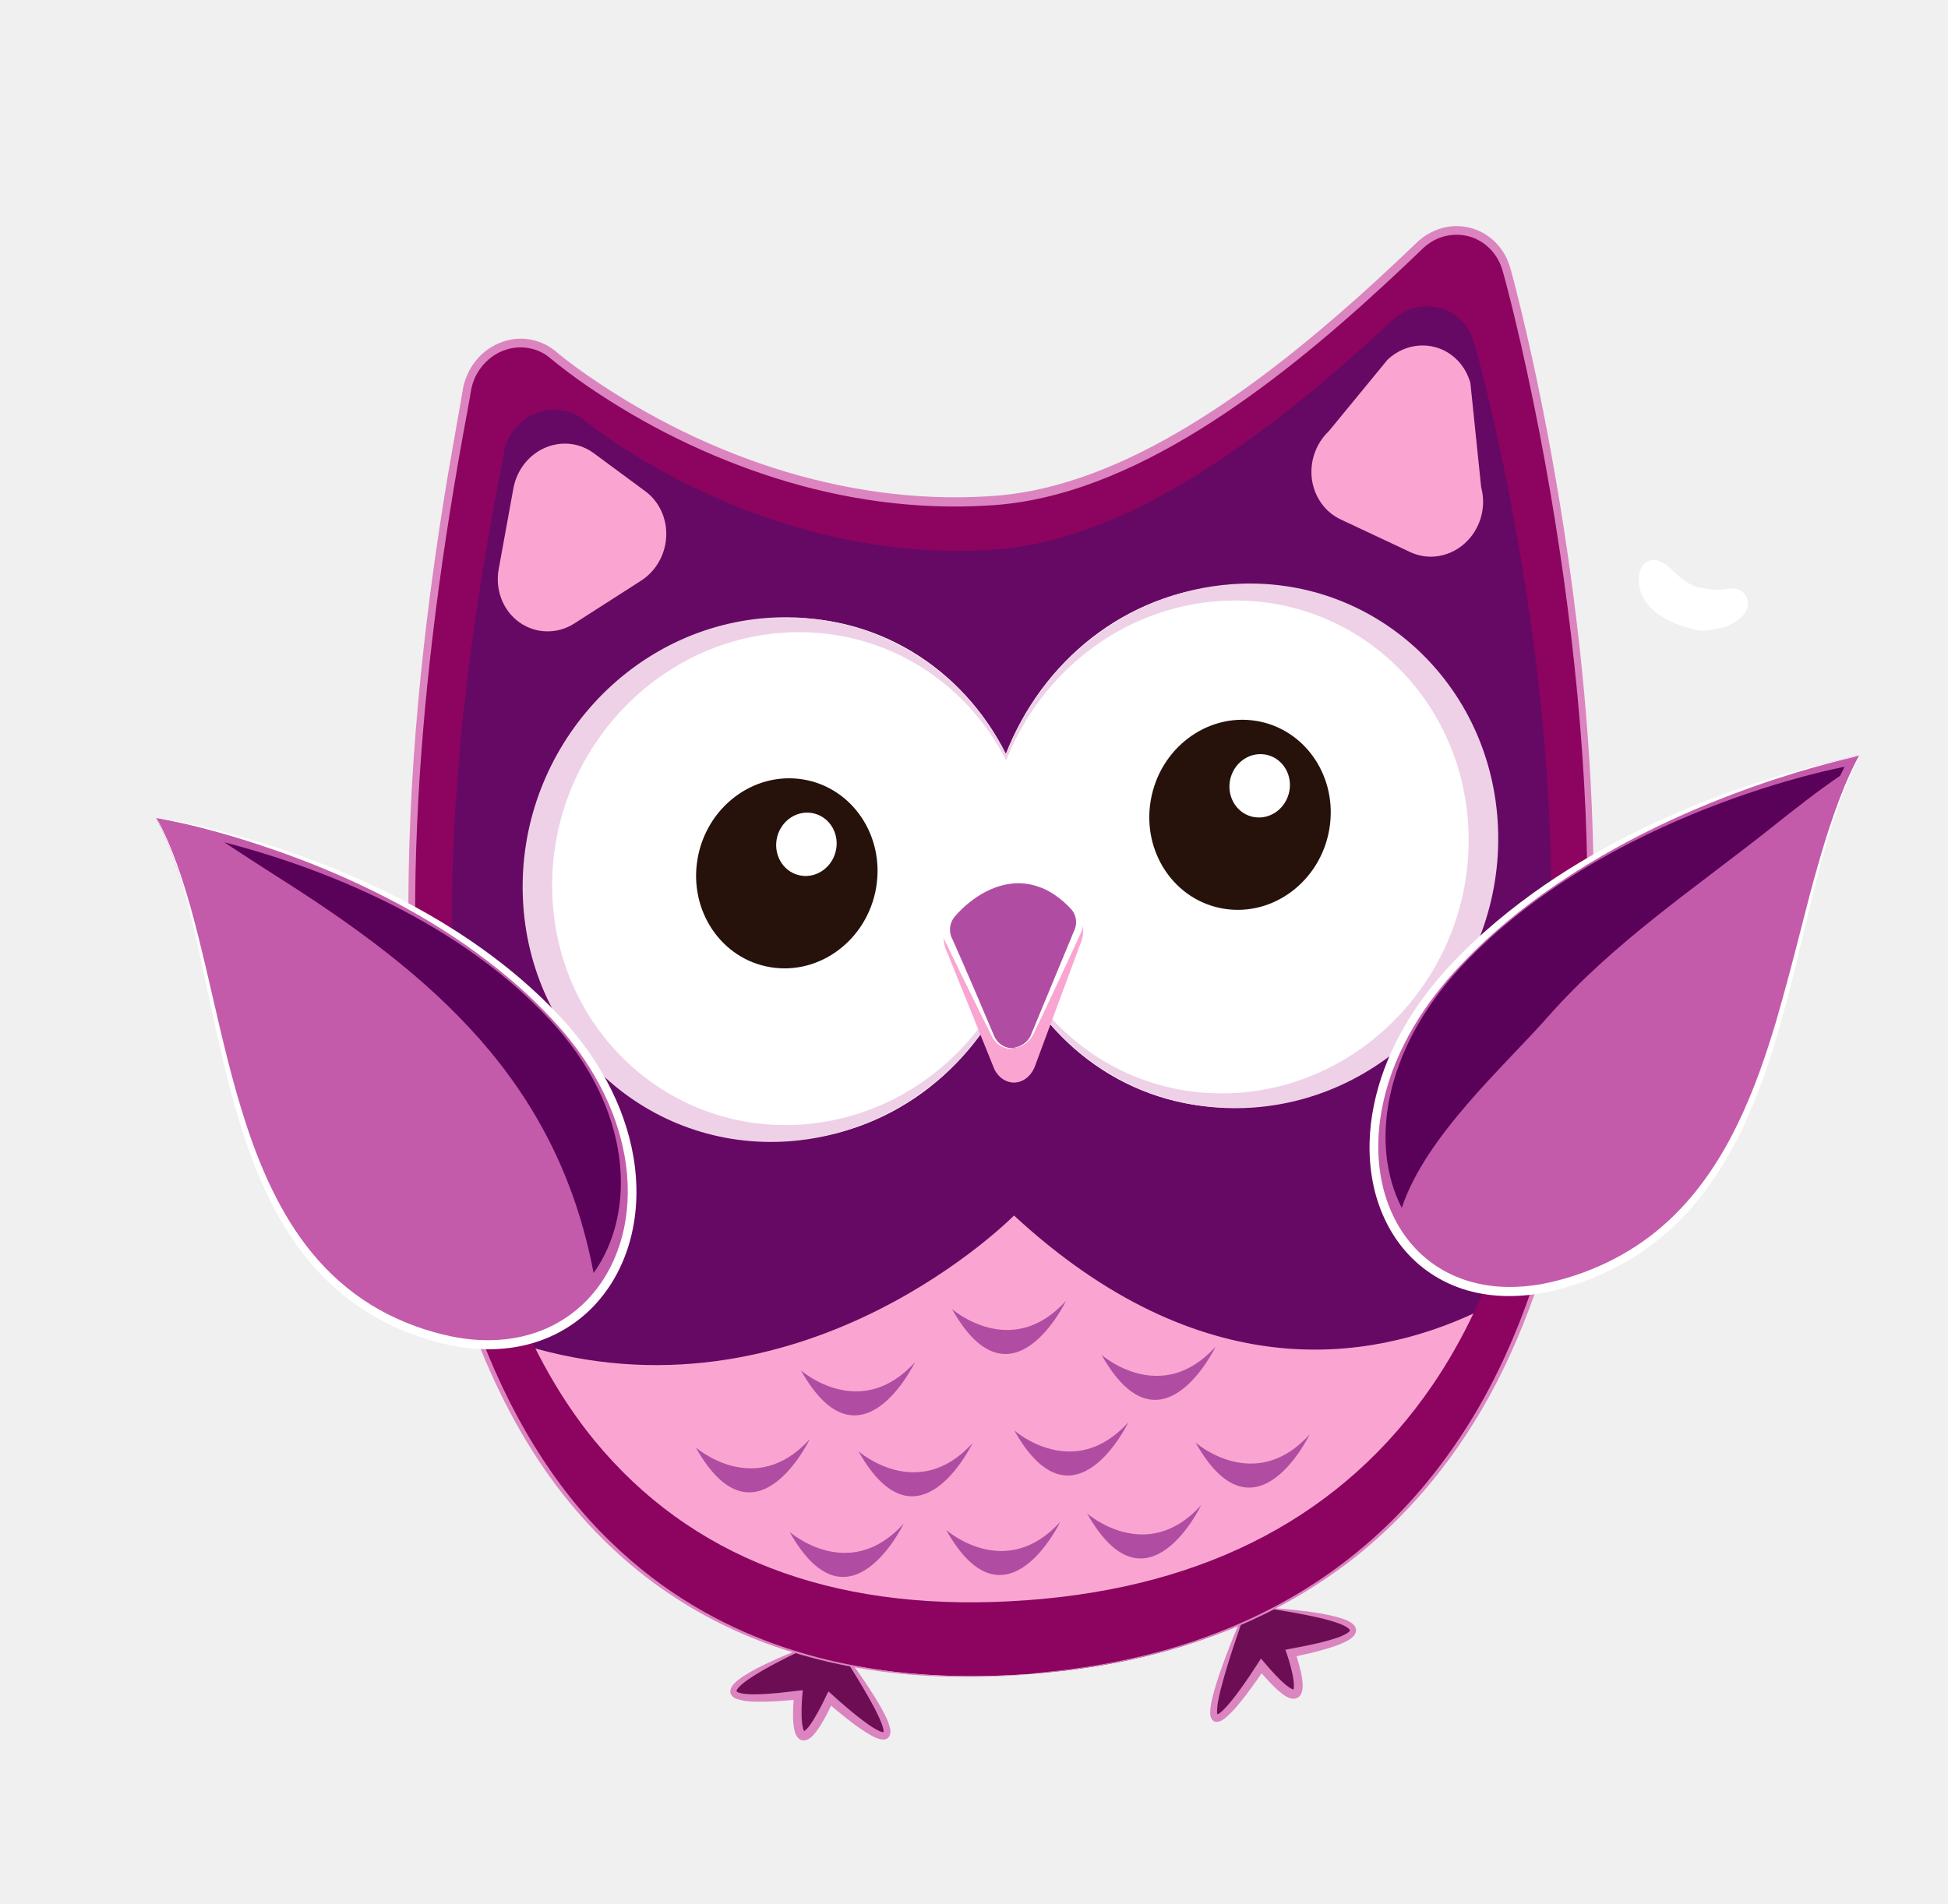
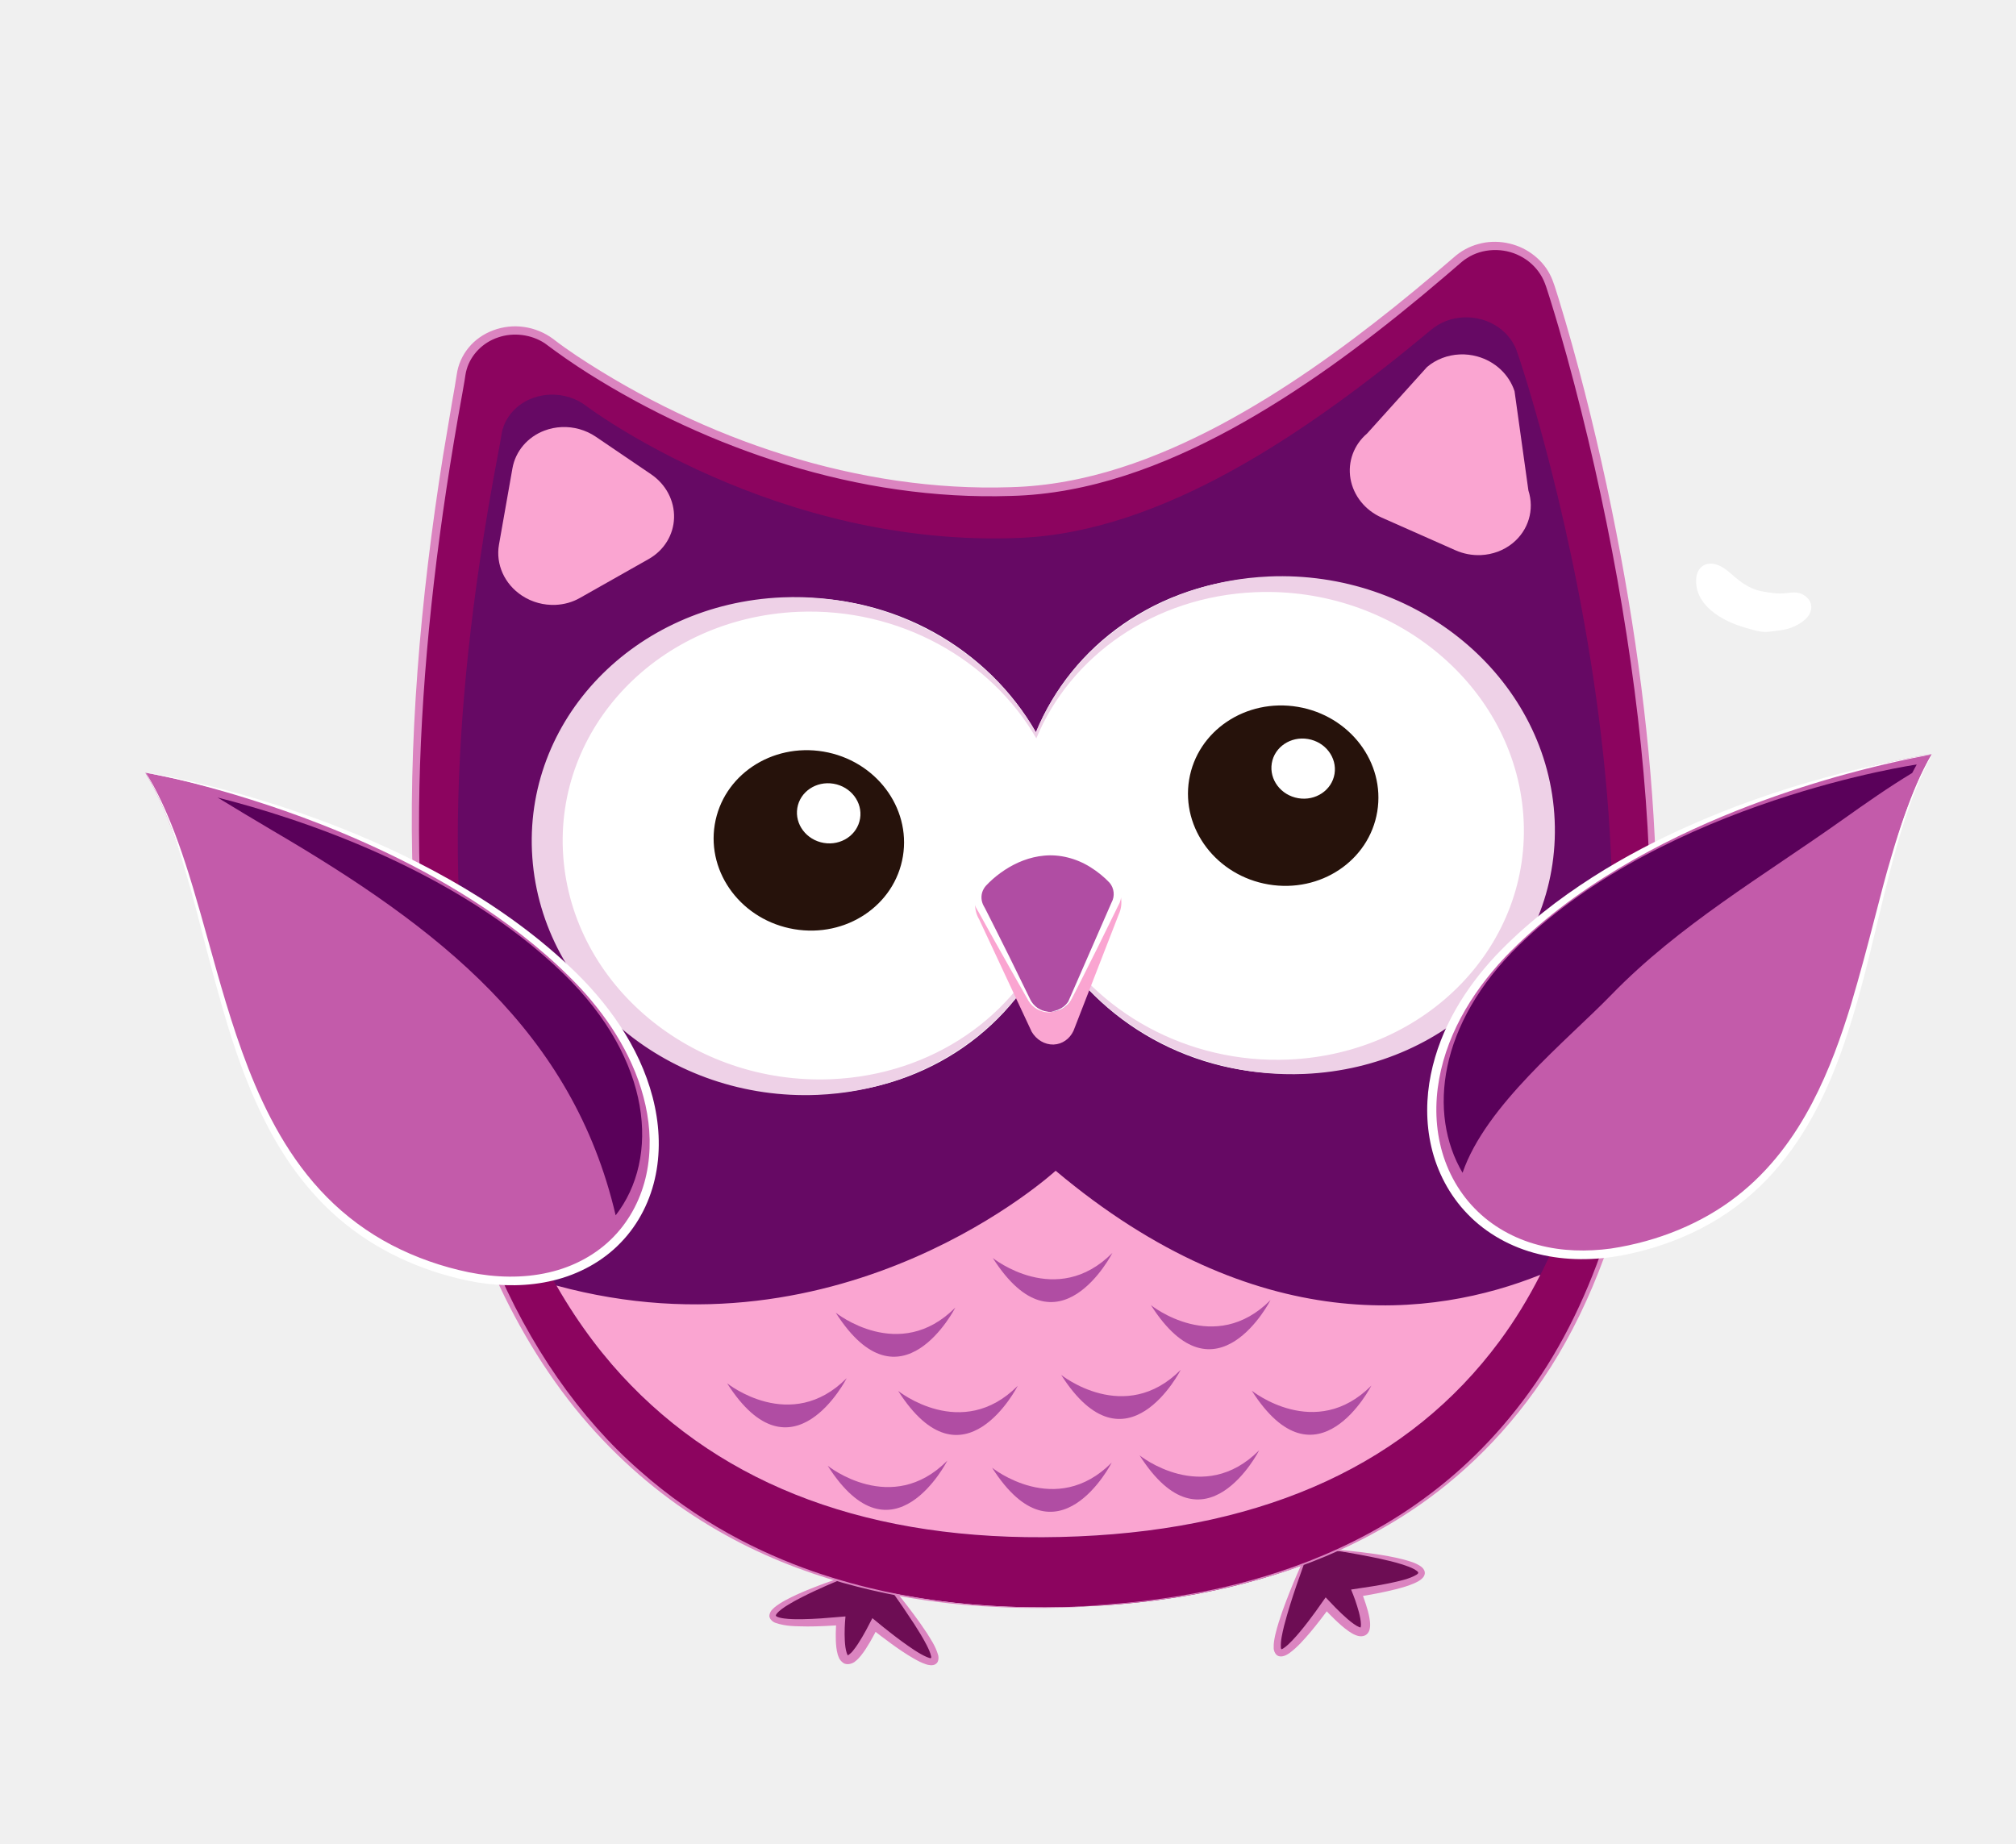
- <svg xmlns="http://www.w3.org/2000/svg" fill="none" height="130" viewBox="0 0 133 130" width="133">
-   <path d="m55.767 112.159s-11.949 4.843-1.272 3.594c0 0-.63 6.105 2.157.24 0 0 8.462 7.69.463-3.682z" fill="#6d0d54" />
-   <path d="m56.812 112.274c-1.6-.178-1.261-.18.356-.057.397.535.81 1.09 1.32 1.813.497.711 1.054 1.524 1.592 2.447.258.475.544.932.696 1.564.042.168.036.515-.165.649-.177.162-.519.088-.632.043-.302-.101-.551-.249-.799-.4-.493-.304-.954-.648-1.404-1.005l-.667-.541-.328-.277c-.058-.05-.023-.02-.038-.028.076-.148-.195.408-.368.725-.194.353-.392.7-.639 1.031-.107.142-.223.281-.38.413-.115.122-.508.311-.764.118-.273-.217-.292-.427-.349-.601-.042-.179-.064-.349-.078-.517-.026-.337-.025-.659-.014-.979l.026-.471c.005-.106.006-.094.01-.099l.003-.017-.019-.001-.005-.001-.063.005-.141.013-.557.046c-.369.028-.731.049-1.087.057-.715 0-1.388.043-2.079-.21-.163-.053-.44-.302-.367-.575.07-.291.207-.389.323-.52.245-.23.501-.397.747-.551.496-.305.97-.542 1.402-.749 1.739-.816 2.821-1.179 2.849-1.199 1.254-.512.371-.13-1.566.835-.481.244-1.03.53-1.611.868-.292.168-.589.35-.888.555-.288.201-.609.433-.793.696-.083.126-.053.14.005.187.109.062.296.105.475.126.37.045.77.04 1.171.024.404-.016.815-.05 1.232-.089l1.595-.183-.044.468-.024.358-.017.467c-.004.309.001.618.03.911.016.146.038.29.073.413.018.058.036.114.058.153.021.042.012.02.016.027-.077.06.208-.13.356-.362.22-.296.417-.634.602-.969l.27-.51.428-.876.689.619.403.35c.267.23.536.455.801.667.53.416 1.063.833 1.59 1.077.062.027.133.052.182.065.023.007.036.01.058.006.04-.024.05-.031.036-.135-.043-.265-.162-.549-.276-.81-.237-.526-.505-1.015-.76-1.466-1.032-1.793-1.858-3.037-2.179-3.548z" fill="#db84c0" />
-   <path d="m86.092 109.802s12.638 1.036 2.05 3.078c0 0 2.011 5.695-2.024.887 0 0-6.395 9.991-1.292-3.409z" fill="#6d0d54" />
-   <path d="m85.113 110.232c1.536-.673 1.13-.449-.213.196-.353 1.065-1.028 2.896-1.561 4.956-.121.51-.262 1.08-.242 1.569.011.104.013.084.041.106.042-.006.008.014.134-.072.195-.144.389-.352.573-.562.369-.429.72-.897 1.056-1.375l.497-.723.695-1.067c.607.716.726.847 1.01 1.144.257.269.518.527.785.731.115.087.232.165.334.209.134.047.082.022.091.029-.007.037.035-.106.031-.231 0-.134-.01-.281-.032-.425-.041-.292-.107-.587-.184-.876l-.118-.429-.107-.338-.142-.417 1.433-.276c.357-.074.708-.15 1.046-.236.664-.173 1.353-.35 1.811-.668.185-.138.128-.204-.134-.381-.235-.137-.504-.237-.76-.322-.521-.171-1.02-.287-1.474-.386-1.827-.383-2.949-.516-2.979-.528-1.327-.113-.38-.128 1.739.084.53.059 1.133.132 1.789.248.327.059.667.13 1.019.223.353.105.715.188 1.085.459.083.06.216.203.241.371.036.166-.043.354-.15.469-.185.204-.378.299-.57.401-.386.19-.784.323-1.186.446-.405.123-.814.231-1.23.331l-.625.143-.278.058-.018.008.008.013.003.012.031.099.135.466c.086.31.161.63.207.961.023.167.042.339.035.53-.003.095-.012.192-.038.303-.022.109-.098.279-.21.376-.111.106-.266.148-.414.141-.147-.011-.237-.047-.324-.084-.174-.078-.306-.174-.435-.27-.33-.254-.606-.535-.873-.818l-.387-.428-.092-.108c-.037-.042-.011-.014-.019-.024l-.004-.007-.006.005c-.007.01.011-.015-.019.025l-.081.118-.322.461c-.217.305-.435.602-.653.889-.447.57-.874 1.121-1.428 1.575-.073.055-.144.108-.241.158-.118.061-.261.108-.386.086-.275-.023-.387-.385-.382-.584-.006-.37.065-.675.13-.982.142-.601.319-1.15.488-1.659.702-2.029 1.322-3.416 1.568-4.008z" fill="#db84c0" />
-   <path d="m70.288 114.315c-13.346.969-23.763-2.871-30.961-11.417-8.034-9.542-15.912-30.177-7.8-74.298.154-.832.285-1.552.322-1.814.188-1.385 1.081-2.572 2.329-3.094.362-.152.74-.239 1.114-.266.916-.068 1.828.23 2.542.859.122.105 12.97 11.126 30.052 9.886 9.93-.721 20.174-8.864 29.041-17.409.634-.611 1.439-.968 2.27-1.03.371-.028.747.006 1.114.102 1.189.309 2.136 1.231 2.51 2.45.626 2.029 14.352 53.429-2.833 79.691-6.47 9.88-16.461 15.379-29.7 16.34z" fill="#8c045f" />
-   <path d="m80.773 112.402c-2.738.838-4.948 1.232-6.604 1.483-1.658.237-2.767.33-3.358.373-1.188.071-.316.047 2.239-.267 1.275-.165 2.969-.432 5.01-.924 2.04-.488 4.424-1.226 7.014-2.392 2.578-1.171 5.367-2.792 8.046-5.076 2.685-2.265 5.237-5.204 7.378-8.718 2.145-3.516 3.834-7.614 5.067-12.043 1.232-4.435 2.015-9.203 2.436-14.151.83-9.903.249-20.502-1.232-31.16-.747-5.333-1.718-10.694-2.925-16.005-.303-1.326-.62-2.652-.964-3.966-.185-.658-.31-1.333-.617-1.856-.305-.539-.752-.991-1.286-1.28-1.063-.594-2.447-.503-3.455.237-.254.17-.473.405-.728.645l-.737.704-1.488 1.394c-3.988 3.679-8.159 7.144-12.661 9.939-4.476 2.769-9.395 4.918-14.443 5.181-4.99.309-9.922-.418-14.521-1.872-4.604-1.458-8.909-3.596-12.787-6.245-.961-.655-1.924-1.39-2.789-2.102-.87-.623-2.036-.75-3.029-.346-1 .385-1.8 1.291-2.098 2.35-.078.263-.108.527-.161.839l-.158.877-.32 1.739c-.834 4.622-1.528 9.166-2.055 13.617-1.055 8.897-1.464 17.418-1.038 25.335.423 7.911 1.696 15.227 3.939 21.499 2.217 6.279 5.467 11.444 9.201 15.037 3.711 3.638 7.723 5.738 11.12 6.976 3.419 1.237 6.247 1.677 8.183 1.925 1.945.229 3.023.255 3.119.265 3.96.157 5.931-.102 6.189-.077.258-.027-1.195.158-4.082.179-2.869-.015-7.25-.154-12.469-1.812-2.596-.832-5.383-2.074-8.106-3.93-2.727-1.839-5.364-4.311-7.656-7.365-2.287-3.061-4.2-6.704-5.685-10.721-1.489-4.021-2.561-8.414-3.266-13.022-1.41-9.233-1.384-19.296-.459-29.561.463-5.139 1.155-10.338 2.022-15.548l.683-3.911c.117-.65.243-1.308.342-1.95.104-.705.39-1.389.817-1.954.85-1.146 2.292-1.771 3.646-1.581.676.088 1.323.37 1.858.802.489.417.981.793 1.493 1.167 8.178 5.886 18.19 9.373 28.044 8.762 4.91-.261 9.557-2.302 13.729-4.815 4.189-2.544 7.996-5.617 11.576-8.81.895-.8 1.774-1.61 2.643-2.428l1.292-1.227c.448-.442 1.005-.793 1.593-.981 1.185-.403 2.517-.156 3.475.606.481.377.875.874 1.134 1.439.262.586.366 1.153.525 1.713 1.153 4.511 2.059 8.985 2.82 13.375 1.508 8.78 2.372 17.248 2.543 25.211.169 7.959-.371 15.426-1.733 22.097-1.345 6.671-3.567 12.53-6.43 17.108-2.853 4.595-6.232 7.869-9.271 10.049-3.052 2.192-5.725 3.389-7.565 4.132-1.854.718-2.903 1-2.996 1.04z" fill="#db84c0" />
-   <path d="m70.096 109.282c-12.449.903-22.158-2.506-28.857-10.14-7.479-8.523-14.793-26.979-7.157-66.507.144-.746.268-1.392.303-1.627.178-1.242 1.011-2.307 2.178-2.778.339-.136.689-.217 1.038-.241.856-.062 1.707.2 2.37.761.113.095 12.08 9.928 28.009 8.769 9.259-.672 18.831-7.99 27.11-15.668.595-.55 1.343-.871 2.119-.926.346-.024.695.005 1.039.087 1.109.273 1.989 1.098 2.338 2.189.577 1.816 13.3 47.8-2.767 71.363-6.046 8.867-15.375 13.819-27.723 14.716z" fill="#660964" />
-   <path d="m37.626 43.106c-.757.056-1.52-.148-2.163-.607-1.119-.797-1.671-2.216-1.415-3.631l1.004-5.517c.226-1.236 1.035-2.279 2.146-2.767.363-.16.745-.253 1.125-.282.779-.057 1.56.162 2.208.639l3.531 2.609c.949.7 1.484 1.862 1.424 3.093-.059 1.231-.705 2.362-1.719 3.012l-4.535 2.908c-.497.325-1.051.502-1.607.543z" fill="#faa5d1" />
-   <path d="m97.925 38.006c.757-.056 1.498-.367 2.098-.916 1.045-.953 1.478-2.444 1.104-3.813l-.736-7.12c-.328-1.194-1.217-2.117-2.365-2.441-.377-.107-.761-.145-1.141-.116-.779.057-1.537.386-2.144.956l-4.012 4.884c-.883.835-1.319 2.066-1.159 3.283.164 1.214.898 2.245 1.959 2.744l4.749 2.232c.524.246 1.089.347 1.647.307z" fill="#faa5d1" />
-   <path d="m83.716 39.99c-6.869.499-12.604 5.186-15.036 11.511-2.944-5.932-9.035-9.764-15.904-9.265-9.396.682-16.684 9.207-16.274 19.037.409 9.833 8.364 17.248 17.76 16.566 6.869-.499 12.604-5.186 15.036-11.511 2.944 5.932 9.035 9.764 15.904 9.265 9.396-.682 16.683-9.207 16.274-19.037-.413-9.831-8.364-17.248-17.76-16.566z" fill="#fff" />
-   <path d="m84.094 39.895c-7.037.512-12.919 5.228-15.418 11.577-3.01-5.951-9.25-9.786-16.286-9.277-9.63.7-17.102 9.266-16.69 19.137.413 9.868 8.553 17.303 18.183 16.604 7.037-.512 12.919-5.226 15.415-11.578 3.01 5.951 9.25 9.786 16.287 9.274 9.63-.7 17.102-9.266 16.691-19.137-.411-9.865-8.551-17.3-18.181-16.6zm.486 34.728c-6.61.481-12.472-3.122-15.301-8.712-2.345 5.967-7.871 10.397-14.483 10.875-9.047.656-16.694-6.327-17.083-15.598-.386-9.271 6.633-17.317 15.681-17.976 6.613-.48 12.472 3.122 15.301 8.712 2.348-5.967 7.871-10.397 14.483-10.875 9.044-.656 16.694 6.327 17.079 15.598.389 9.271-6.633 17.317-15.677 17.977z" fill="#eed1e7" />
-   <path d="m69.288 73.926c-.558.026-1.086-.309-1.384-.879l-3.231-7.998c-.364-.697-.312-1.601.125-2.24.187-.277 1.911-2.704 4.414-2.886 1.087-.08 2.717.258 4.318 2.312.464.594.557 1.49.235 2.215l-3.142 8.46c-.261.59-.755.974-1.302 1.013-.013 0-.025.001-.033.002z" fill="#faa5d1" />
-   <path d="m69.204 71.584c-.537.027-1.039-.244-1.32-.712l-3.054-6.584c-.343-.573-.291-1.321.13-1.855.183-.231 1.846-2.255 4.247-2.428 1.042-.074 2.604.186 4.124 1.87.442.488.527 1.225.214 1.831l-3.058 7.028c-.255.489-.729.81-1.255.848-.008.001-.019.002-.028.003z" fill="#b04da3" />
-   <path d="m70.191 71.128c-.313.312-.618.383-.78.42-.17.021-.227.022-.18.005.044-.017.193-.031.408-.128.209-.095.493-.279.696-.62l2.982-7.2.005-.011.004-.005c.223-.441.187-1.008-.102-1.394-.326-.393-.776-.79-1.219-1.09-.906-.618-1.991-.892-3.002-.756-.943.117-1.825.537-2.575 1.091-.376.277-.725.588-1.033.918-.16.172-.299.324-.379.491-.089.171-.141.358-.153.547-.012.189.015.378.077.55.036.1.059.134.127.278l.13.293.495 1.129.88 2.03 1.256 2.961c.281.718.785.824.773.845.377.144.59.097.613.119.027-0-.123.045-.422-.003-.284-.056-.762-.236-1.05-.789l-.911-1.827-1.141-2.32-.632-1.296-.326-.674c-.054-.107-.113-.243-.164-.326-.071-.127-.13-.267-.168-.413-.165-.584-.009-1.279.39-1.749.354-.435.752-.817 1.183-1.161.861-.685 1.893-1.189 2.963-1.319 1.317-.174 2.599.275 3.546 1.0.239.181.463.374.67.58.198.211.412.396.582.693.326.567.302 1.294.008 1.831l.006-.016c-1.004 2.196-1.867 4.027-2.48 5.316l-.721 1.509c-.169.35-.352.476-.357.489z" fill="#fff" />
-   <path d="m41.24 99.139c6.696 7.633 16.407 11.045 28.857 10.139 12.348-.897 21.676-5.845 27.723-14.715 1.045-1.531 1.966-3.163 2.778-4.865-7.02 3.253-18.551 5.152-31.367-6.693 0 0-14.022 14.267-32.676 9.081 1.454 2.896 3.064 5.21 4.685 7.053z" fill="#faa5d1" />
+ <svg xmlns="http://www.w3.org/2000/svg" fill="none" height="150" viewBox="0 0 164 150" width="164">
+   <path d="m69.877 127.851s-14.806 5.138-1.486 4.029c0 0-.612 6.889 2.705.333 0 0 10.807 8.942.473-4.152z" fill="#6d0d54" />
+   <path d="m71.189 128.011c-2.007-.248-1.583-.241.443-.055.513.617 1.044 1.257 1.704 2.089.642.819 1.363 1.754 2.062 2.814.336.544.707 1.07.916 1.789.057.191.059.583-.188.73-.216.178-.647.085-.789.03-.381-.123-.696-.297-1.011-.475-.626-.358-1.212-.761-1.786-1.177l-.85-.632-.418-.323c-.074-.057-.03-.022-.048-.032.091-.165-.232.456-.439.81-.233.394-.471.781-.769 1.148-.13.157-.271.312-.463.456-.14.135-.626.338-.952.112-.347-.253-.378-.491-.454-.689-.058-.205-.09-.398-.113-.588-.042-.381-.051-.746-.046-1.107l.019-.533c.004-.12.005-.106.009-.112l.004-.019-.024-.001-.007-.002-.079.004-.176.01-.695.037c-.461.021-.913.035-1.359.033-.895-.02-1.735.01-2.607-.297-.205-.064-.558-.354-.476-.661.08-.327.247-.434.389-.578.3-.254.615-.435.918-.603.612-.331 1.197-.585 1.732-.807 2.151-.874 3.494-1.253 3.529-1.275 1.553-.543.46-.136-1.935.9-.594.263-1.273.57-1.99.936-.36.182-.727.379-1.095.602-.354.22-.749.473-.971.765-.1.14-.062.157.012.211.138.074.373.128.598.157.464.061.964.067 1.466.06.505-.006 1.018-.033 1.539-.065l1.99-.161-.042.527-.02.405-.008.527c.004.351.019.7.064 1.033.025.165.056.328.103.468.024.067.049.131.077.176.028.048.016.023.021.03-.095.066.257-.141.435-.399.267-.328.503-.706.725-1.079l.322-.569.511-.979.88.72.514.407c.341.268.683.53 1.022.778.675.486 1.353.972 2.02 1.263.079.032.168.064.229.079.029.009.045.013.073.008.05-.026.061-.033.041-.151-.062-.301-.218-.626-.369-.924-.311-.602-.661-1.163-.993-1.681-1.342-2.057-2.413-3.489-2.829-4.076z" fill="#db84c0" />
+   <path d="m107.741 126.048s15.838 1.533 2.654 3.541c0 0 2.68 6.5-2.507.946 0 0-7.71 11.12-1.714-3.894z" fill="#6d0d54" />
+   <path d="m106.528 126.507c1.901-.718 1.4-.476-.262.215-.411 1.195-1.202 3.247-1.809 5.563-.136.573-.296 1.214-.257 1.768.017.117.018.095.054.122.052-.006.01.015.165-.078.24-.158.477-.388.7-.62.45-.475.875-.994 1.282-1.526l.601-.804.839-1.187c.78.828.933.979 1.296 1.324.329.311.663.61 1.004.849.146.101.294.193.423.245.169.057.104.028.116.037-.009.041.041-.119.032-.262-.004-.151-.021-.318-.053-.481-.059-.332-.151-.668-.256-.996l-.16-.489-.143-.385-.19-.477 1.784-.271c.444-.073.881-.149 1.301-.237.826-.177 1.683-.357 2.246-.704.228-.15.155-.227-.178-.435-.298-.161-.638-.282-.96-.386-.657-.208-1.284-.354-1.855-.478-2.296-.486-3.703-.668-3.741-.683-1.663-.165-.48-.155 2.177.145.665.082 1.421.182 2.245.332.411.076.839.166 1.282.281.444.129.9.234 1.37.551.105.07.276.235.313.425.05.19-.043.4-.174.527-.226.226-.465.328-.701.437-.478.205-.972.344-1.471.472-.503.127-1.012.237-1.529.338l-.778.144-.346.058-.022.009.011.015.004.014.042.113.182.53c.116.353.22.717.287 1.093.033.19.062.385.06.601-.002.107-.01.217-.039.342-.024.122-.114.313-.251.419-.136.117-.328.16-.513.148-.184-.017-.298-.06-.408-.105-.22-.093-.388-.205-.553-.317-.42-.297-.773-.623-1.116-.95l-.496-.495-.118-.126c-.048-.048-.013-.015-.025-.027l-.005-.008-.008.005c-.009.011.014-.017-.022.028l-.098.131-.39.513c-.262.339-.526.668-.791.987-.543.632-1.061 1.243-1.74 1.74-.091.061-.177.118-.297.172-.146.066-.323.115-.481.087-.344-.034-.495-.447-.494-.672-.018-.418.061-.762.134-1.107.161-.676.366-1.292.563-1.863.82-2.276 1.555-3.826 1.845-4.49z" fill="#db84c0" />
+   <path d="m88.101 130.704c-16.666.716-29.807-3.926-39.058-13.799-10.326-11.024-20.776-34.594-11.906-84.278.168-.936.311-1.747.351-2.043.196-1.562 1.278-2.879 2.824-3.433.448-.161.919-.249 1.386-.27 1.144-.05 2.293.312 3.205 1.045.156.123 16.546 12.957 37.876 12.042 12.4-.533 24.979-9.453 35.821-18.867.776-.674 1.773-1.054 2.81-1.1.464-.021.934.028 1.397.148 1.496.383 2.707 1.454 3.21 2.843.842 2.313 19.498 60.855-1.238 90.075-7.807 10.993-20.145 16.93-36.677 17.639z" fill="#8c045f" />
+   <path d="m101.162 128.837c-3.4.87-6.154 1.253-8.217 1.49-2.067.221-3.451.295-4.189.326-1.484.047-.394.045 2.792-.238 1.59-.15 3.701-.404 6.24-.902 2.538-.495 5.498-1.261 8.705-2.506 3.191-1.252 6.633-3.006 9.917-5.513 3.293-2.486 6.4-5.739 8.977-9.653 2.581-3.917 4.575-8.505 5.989-13.48 1.413-4.982 2.254-10.354 2.638-15.94.751-11.18-.281-23.187-2.443-35.287-1.088-6.055-2.458-12.147-4.121-18.19-.418-1.509-.853-3.018-1.321-4.514-.25-.75-.426-1.517-.826-2.117-.396-.619-.968-1.143-1.645-1.485-1.346-.703-3.075-.639-4.314.169-.314.185-.581.445-.892.709l-.903.775-1.821 1.535c-4.881 4.048-9.999 7.849-15.548 10.883-5.519 3.005-11.61 5.296-17.917 5.449-6.232.208-12.423-.756-18.218-2.532-5.801-1.78-11.248-4.322-16.175-7.429-1.221-.769-2.447-1.627-3.55-2.457-1.106-.729-2.569-.906-3.799-.478-1.24.407-2.215 1.409-2.557 2.599-.09.295-.12.593-.177.945l-.172.988-.35 1.958c-.909 5.205-1.646 10.327-2.177 15.346-1.062 10.036-1.328 19.664-.565 28.633.758 8.962 2.562 17.275 5.549 24.434 2.955 7.167 7.169 13.104 11.944 17.275 4.747 4.221 9.826 6.711 14.111 8.209 4.312 1.496 7.863 2.075 10.291 2.411 2.439.315 3.789.375 3.909.389 4.957.29 7.416.054 7.739.089.321-.023-1.49.144-5.101.086-3.59-.099-9.073-.381-15.649-2.405-3.272-1.016-6.793-2.5-10.253-4.678-3.464-2.158-6.835-5.03-9.789-8.55-2.949-3.529-5.448-7.705-7.421-12.292-1.979-4.591-3.447-9.591-4.462-14.825-2.03-10.486-2.29-21.87-1.429-33.456.43-5.801 1.145-11.663 2.08-17.532l.742-4.405c.127-.732.266-1.472.371-2.196.109-.795.447-1.56.965-2.187 1.029-1.273 2.815-1.939 4.514-1.685.848.119 1.665.457 2.347.96.624.485 1.25.925 1.901 1.363 10.399 6.893 23.024 11.123 35.331 10.712 6.133-.156 11.887-2.332 17.033-5.056 5.166-2.759 9.839-6.127 14.224-9.637 1.097-.88 2.172-1.771 3.236-2.671l1.58-1.351c.547-.488 1.234-.869 1.964-1.065 1.471-.422 3.144-.105 4.364.785.613.441 1.121 1.013 1.46 1.66.345.671.491 1.314.706 1.952 1.574 5.136 2.836 10.224 3.915 15.211 2.14 9.976 3.466 19.581 3.911 28.594.442 9.009-.018 17.441-1.528 24.949-1.49 7.509-4.1 14.073-7.549 19.171-3.435 5.117-7.567 8.725-11.306 11.105-3.754 2.393-7.063 3.67-9.343 4.459-2.298.758-3.603 1.048-3.717 1.09z" fill="#db84c0" />
+   <path d="m87.717 125.005c-15.546.667-27.789-3.467-36.388-12.294-9.601-9.855-19.285-30.944-10.877-75.445.159-.84.295-1.568.332-1.831.187-1.4 1.198-2.582 2.644-3.081.421-.144.856-.226 1.292-.243 1.068-.046 2.141.275 2.986.929.145.111 15.398 11.576 35.289 10.72 11.562-.496 23.323-8.503 33.457-16.952.728-.605 1.655-.947 2.624-.987.432-.017.87.025 1.302.129 1.395.34 2.52 1.299 2.988 2.543.774 2.071 18.018 54.457-1.397 80.656-7.306 9.859-18.832 15.195-34.251 15.857z" fill="#660964" />
+   <path d="m45.188 49.211c-.945.042-1.905-.211-2.723-.748-1.423-.934-2.155-2.555-1.874-4.148l1.096-6.213c.246-1.391 1.229-2.549 2.604-3.069.45-.171.925-.265 1.399-.286.972-.043 1.956.228 2.78.786l4.493 3.052c1.207.818 1.909 2.149 1.871 3.54s-.814 2.652-2.063 3.358l-5.588 3.161c-.613.353-1.3.538-1.994.568z" fill="#faa5d1" />
+   <path d="m120.465 45.162c.944-.042 1.862-.373 2.597-.976 1.281-1.049 1.778-2.723 1.272-4.282l-1.127-8.075c-.445-1.361-1.584-2.43-3.03-2.829-.474-.132-.956-.186-1.431-.164-.972.043-1.911.393-2.654 1.02l-4.877 5.411c-1.081.919-1.59 2.3-1.355 3.68.24 1.378 1.189 2.566 2.53 3.16l6.005 2.661c.663.294 1.372.424 2.07.394z" fill="#faa5d1" />
+   <path d="m102.749 47.001c-8.577.369-15.616 5.508-18.474 12.594-3.854-6.795-11.584-11.304-20.161-10.935-11.734.504-20.602 9.94-19.805 21.073.796 11.136 10.961 19.752 22.694 19.248 8.577-.369 15.616-5.508 18.474-12.594 3.854 6.795 11.584 11.304 20.161 10.935 11.733-.504 20.602-9.94 19.805-21.073-.8-11.133-10.961-19.752-22.694-19.248z" fill="#fff" />
+   <path d="m103.218 46.903c-8.787.379-16.009 5.546-18.95 12.658-3.938-6.819-11.854-11.335-20.64-10.96-12.026.517-21.124 9.995-20.323 21.174.802 11.176 11.199 19.82 23.225 19.303 8.787-.379 16.008-5.543 18.947-12.659 3.938 6.819 11.853 11.335 20.64 10.956 12.026-.517 21.124-9.995 20.323-21.174-.799-11.172-11.196-19.816-23.222-19.299zm1.613 39.302c-8.254.356-15.691-3.888-19.392-10.293-2.76 6.684-9.544 11.538-17.801 11.89-11.297.484-21.065-7.634-21.819-18.134-.751-10.499 7.796-19.402 19.094-19.889 8.258-.355 15.691 3.888 19.391 10.293 2.764-6.684 9.544-11.538 17.802-11.89 11.293-.485 21.064 7.634 21.815 18.133.755 10.5-7.796 19.402-19.09 19.89z" fill="#eed1e7" />
+   <path d="m85.686 84.983c-.697.013-1.367-.38-1.756-1.034l-4.273-9.141c-.476-.798-.437-1.82.091-2.53.225-.307 2.312-3.004 5.437-3.139 1.357-.06 3.406.369 5.468 2.739.597.686.74 1.701.358 2.513l-3.685 9.481c-.31.66-.916 1.08-1.599 1.109-.017-0-.031 0-.041.002z" fill="#faa5d1" />
+   <path d="m85.512 82.33c-.67.015-1.307-.306-1.672-.844l-4.011-7.536c-.446-.658-.402-1.502.109-2.095.222-.256 2.244-2.498 5.242-2.626 1.302-.055 3.263.285 5.213 2.233.567.565.695 1.401.32 2.077l-3.621 7.864c-.304.546-.889.896-1.545.924-.011.001-.024.002-.035.003z" fill="#b04da3" />
+   <path d="m86.734 81.842c-.383.344-.761.415-.963.453-.212.019-.283.018-.225 0.0.055-.018.241-.03.507-.133.259-.101.609-.302.852-.681l3.521-8.06.006-.012.004-.006c.266-.492.205-1.135-.169-1.579-.419-.454-.994-.916-1.556-1.268-1.151-.725-2.516-1.066-3.777-.941-1.176.106-2.268.556-3.19 1.161-.463.302-.889.644-1.266 1.009-.195.19-.365.358-.46.544-.107.191-.166.401-.175.615-.009.214.03.427.113.624.049.114.078.153.168.318l.171.335.652 1.291 1.16 2.322 1.657 3.386c.373.82 1.006.954.991.978.476.174.741.126.77.152.034 0-.153.048-.528-.015-.357-.072-.96-.288-1.336-.923l-1.192-2.093-1.494-2.657-.828-1.484-.427-.772c-.071-.122-.148-.278-.214-.373-.093-.146-.17-.305-.221-.473-.223-.666-.049-1.448.437-1.967.431-.482.917-.903 1.446-1.28 1.057-.751 2.334-1.291 3.668-1.407 1.643-.159 3.259.386 4.464 1.233.305.212.59.436.855.675.254.244.527.459.748.801.424.651.415 1.472.063 2.071l.007-.018c-1.193 2.455-2.219 4.503-2.948 5.944l-.858 1.686c-.201.391-.427.528-.433.543z" fill="#fff" />
+   <path d="m51.331 112.705c8.597 8.827 20.842 12.964 36.388 12.295 15.419-.663 26.944-5.996 34.251-15.858 1.262-1.703 2.368-3.522 3.334-5.425-8.687 3.481-23.055 5.299-39.428-8.466 0 0-17.127 15.741-40.609 9.341 1.902 3.318 3.984 5.982 6.064 8.113z" fill="#faa5d1" />
  <g fill="#b04da3">
-     <path d="m54.682 93.579s4.057 3.578 7.793-.565c0 0-3.733 7.802-7.793.565z" />
-     <path d="m64.995 89.387s4.057 3.578 7.793-.565c0 0-3.731 7.803-7.793.565z" />
-     <path d="m75.207 92.519s4.057 3.578 7.793-.565c0 0-3.733 7.802-7.793.565z" />
-     <path d="m69.251 97.684s4.057 3.579 7.793-.565c0 0-3.731 7.803-7.793.565z" />
-     <path d="m58.615 99.104s4.057 3.579 7.793-.565c.001-.003-3.731 7.803-7.793.565z" />
-     <path d="m64.601 104.48s4.056 3.578 7.793-.566c0 0-3.733 7.802-7.793.566z" />
-     <path d="m81.629 98.51s4.059 3.579 7.793-.565c.001-.003-3.733 7.802-7.793.565z" />
-     <path d="m47.498 98.835s4.057 3.578 7.793-.565c0 0-3.733 7.802-7.793.565z" />
-     <path d="m74.221 103.348s4.056 3.578 7.793-.566c0 0-3.732 7.806-7.793.566z" />
-     <path d="m53.908 104.608s4.059 3.579 7.793-.565c.003 0-3.732 7.805-7.793.565z" />
+     <path d="m67.985 106.799s5.178 4.164 9.731-.417c0 0-4.444 8.72-9.731.417z" />
+     <path d="m80.764 102.351s5.178 4.164 9.731-.417c0 0-4.441 8.721-9.731.417z" />
+     <path d="m93.627 106.187s5.178 4.164 9.731-.417c0 0-4.444 8.72-9.731.417z" />
+     <path d="m86.324 111.86s5.178 4.164 9.731-.417c0 0-4.441 8.721-9.731.417z" />
+     <path d="m73.065 113.164s5.178 4.164 9.731-.418c.001-.003-4.441 8.721-9.731.418z" />
+     <path d="m80.707 119.414s5.178 4.164 9.731-.418c0 0-4.444 8.721-9.731.418z" />
+     <path d="m101.832 113.146s5.181 4.165 9.731-.417c.001-.003-4.444 8.72-9.731.417z" />
+     <path d="m59.149 112.542s5.178 4.164 9.731-.418c0 0-4.444 8.721-9.731.418z" />
+     <path d="m92.705 118.409s5.178 4.164 9.731-.418c0 0-4.441 8.725-9.731.418z" />
+     <path d="m67.334 119.255s5.181 4.164 9.731-.418c.003.001-4.442 8.724-9.731.418z" />
  </g>
-   <path d="m126.931 51.59s-17.191 3.163-27.696 14.451c-10.501 11.291-4.63 25.214 7.666 21.56 16.027-4.765 14.302-25.31 20.03-36.011z" fill="#c35baa" />
-   <path d="m125.404 55.1c.697-1.925 1.253-2.962 1.454-3.337.212-.37.061-.096-.33.741-.385.838-.972 2.26-1.562 4.192-.6 1.927-1.2 4.357-1.857 7.136-.67 2.773-1.396 5.909-2.504 9.17-1.113 3.242-2.655 6.672-5.147 9.504-1.236 1.409-2.702 2.639-4.321 3.589-1.623.949-3.371 1.639-5.17 2.065-1.8.415-3.683.488-5.449.047-1.763-.429-3.374-1.402-4.545-2.752-1.178-1.343-1.926-3.036-2.254-4.773-.329-1.743-.262-3.53.085-5.212.692-3.384 2.42-6.307 4.409-8.652 2.018-2.342 4.24-4.226 6.425-5.807 2.19-1.577 4.354-2.833 6.376-3.869 4.053-2.063 7.517-3.256 9.936-4.009 2.426-.743 3.82-1.041 3.884-1.066 1.334-.333 2.003-.453 2.095-.461.087-.006-.404.091-1.375.337-1.93.493-5.794 1.549-10.571 3.654-2.381 1.057-4.991 2.382-7.624 4.077-2.633 1.692-5.303 3.76-7.687 6.291-2.376 2.504-4.386 5.64-5.197 9.157-.406 1.745-.5 3.57-.187 5.299.308 1.728 1.039 3.348 2.138 4.599 1.092 1.259 2.542 2.122 4.086 2.533 1.545.423 3.171.409 4.722.14 3.105-.594 5.994-1.985 8.248-3.944 2.27-1.959 3.893-4.42 5.086-6.851 1.199-2.444 2.01-4.87 2.68-7.1 1.302-4.476 2.122-8.18 2.872-10.708.717-2.54 1.266-3.926 1.285-3.989z" fill="#fff" />
-   <path d="m95.707 82.484c1.616-4.896 7-9.673 9.985-13.058 4.518-5.123 10.059-8.778 15.318-12.961 1.606-1.278 3.087-2.441 4.624-3.488.102-.206.202-.418.307-.615 0 0-16.266 2.993-26.203 13.673-5.353 5.759-6.204 12.238-4.03 16.45z" fill="#5a015a" />
-   <path d="m10.655 55.857s17.12 2.696 27.353 13.705c10.23 11.009 4.019 25.097-8.193 21.777-15.912-4.334-13.689-24.934-19.16-35.482z" fill="#c35baa" />
-   <path d="m12.103 59.325c-.65-1.909-1.173-2.933-1.35-3.311-.188-.377-.022-.118.375.699.394.819.979 2.221 1.558 4.133.588 1.908 1.168 4.32 1.798 7.072.639 2.745 1.325 5.846 2.38 9.037 1.059 3.171 2.527 6.485 4.902 9.146 1.179 1.326 2.577 2.466 4.128 3.334 1.549.865 3.247 1.484 4.974 1.836 1.726.346 3.516.353 5.188-.11 1.67-.455 3.189-1.404 4.312-2.694 1.13-1.285 1.872-2.885 2.226-4.537.354-1.654.342-3.355.057-4.959-.57-3.231-2.149-6.044-4.019-8.306-1.898-2.258-4.035-4.097-6.138-5.632-2.112-1.534-4.213-2.762-6.18-3.768-3.945-2.015-7.353-3.188-9.734-3.934-2.387-.733-3.767-1.033-3.83-1.054-1.324-.298-1.992-.407-2.08-.431-.088-.02.41.038 1.381.228 1.937.385 5.801 1.26 10.579 3.17 2.386.962 4.995 2.185 7.631 3.789 2.633 1.606 5.305 3.594 7.686 6.079 2.382 2.465 4.403 5.621 5.18 9.256.387 1.807.451 3.716.077 5.557-.364 1.835-1.184 3.591-2.394 4.965-1.204 1.384-2.786 2.347-4.44 2.828-1.658.489-3.368.512-4.973.266-3.203-.546-6.124-1.925-8.387-3.907-2.277-1.982-3.845-4.483-4.966-6.935-1.121-2.467-1.843-4.901-2.424-7.136-1.127-4.483-1.78-8.178-2.413-10.701-.604-2.532-1.083-3.917-1.102-3.981z" fill="#fff" />
-   <path d="m15.318 57.523c1.173.77 2.346 1.54 3.529 2.289 10.672 6.742 19.193 13.971 21.68 27.122 2.986-4.185 2.654-11.227-2.975-17.284-6.846-7.364-16.956-10.771-22.234-12.128z" fill="#5a015a" />
-   <path d="m90.759 56.63c-.608 3.543-3.828 5.972-7.196 5.425-3.368-.544-5.603-3.86-4.996-7.4.608-3.543 3.828-5.972 7.196-5.428 3.368.547 5.603 3.86 4.995 7.402z" fill="#26120b" />
-   <path d="m88.037 53.992c-.203 1.179-1.277 1.99-2.399 1.808s-1.867-1.285-1.666-2.468c.201-1.179 1.274-1.991 2.397-1.809 1.125.183 1.87 1.286 1.669 2.468z" fill="#fff" />
-   <path d="m59.817 60.627c-.608 3.543-3.828 5.972-7.196 5.425-3.368-.544-5.603-3.86-4.996-7.4.608-3.543 3.828-5.972 7.196-5.428 3.365.547 5.603 3.86 4.995 7.402z" fill="#26120b" />
+   <path d="m157.14 61.357s-21.411 3.088-34.225 15.559c-12.808 12.475-5.062 28.393 10.213 24.61 19.91-4.934 17.158-28.226 24.012-40.169z" fill="#c35baa" />
+   <path d="m155.333 65.284c.817-2.159 1.482-3.315 1.723-3.734.254-.413.073-.106-.392.829-.457.937-1.149 2.529-1.832 4.699-.695 2.163-1.375 4.895-2.117 8.02-.758 3.118-1.574 6.646-2.866 10.303-1.299 3.636-3.127 7.473-6.163 10.606-1.506 1.559-3.303 2.909-5.302 3.937-2.001 1.028-4.168 1.758-6.407 2.189-2.239.417-4.591.447-6.813-.103-2.218-.535-4.262-1.682-5.765-3.243-1.512-1.553-2.498-3.49-2.958-5.465-.462-1.982-.429-4.001-.045-5.894.768-3.809 2.845-7.066 5.265-9.663 2.456-2.593 5.182-4.66 7.869-6.386 2.693-1.722 5.364-3.081 7.864-4.195 5.01-2.218 9.307-3.47 12.312-4.253 3.012-.772 4.747-1.069 4.827-1.095 1.659-.339 2.493-.455 2.606-.462.11-.004-.502.092-1.71.341-2.399.503-7.201 1.587-13.116 3.833-2.948 1.128-6.174 2.552-9.419 4.395-3.244 1.839-6.523 4.103-9.433 6.898-2.9 2.765-5.323 6.256-6.236 10.212-.457 1.963-.522 4.025-.08 5.989.435 1.963 1.396 3.817 2.807 5.264 1.402 1.456 3.24 2.473 5.184 2.983 1.945.522 3.978.553 5.91.292 3.867-.583 7.44-2.075 10.203-4.226 2.783-2.151 4.741-4.89 6.164-7.606 1.429-2.731 2.372-5.452 3.146-7.956 1.5-5.027 2.418-9.194 3.283-12.032.824-2.853 1.47-4.405 1.491-4.476z" fill="#fff" />
+   <path d="m118.978 95.418c1.88-5.493 8.475-10.744 12.11-14.488 5.504-5.667 12.33-9.644 18.787-14.227 1.971-1.4 3.791-2.673 5.682-3.815.122-.23.241-.468.367-.687 0 0-20.26 2.922-32.381 14.722-6.53 6.362-7.406 13.668-4.565 18.495z" fill="#5a015a" />
+   <path d="m11.821 62.868s21.492 3.538 34.61 16.285c13.115 12.746 5.753 28.508-9.618 24.404-20.029-5.357-17.844-28.599-24.992-40.688z" fill="#c35baa" />
+   <path d="m13.734 66.834c-.869-2.178-1.552-3.351-1.784-3.784-.247-.432-.031-.134.489.801.516.937 1.289 2.541 2.069 4.72.791 2.175 1.586 4.92 2.453 8.052.879 3.124 1.826 6.651 3.238 10.291 1.416 3.618 3.349 7.409 6.396 10.487 1.513 1.534 3.295 2.863 5.26 3.89 1.963 1.023 4.104 1.772 6.275 2.219 2.169.44 4.408.5 6.486.023 2.076-.467 3.949-1.498 5.316-2.925 1.376-1.421 2.258-3.211 2.653-5.069.396-1.861.331-3.786-.072-5.608-.806-3.672-2.862-6.899-5.268-9.511-2.44-2.609-5.165-4.75-7.84-6.547-2.686-1.796-5.349-3.244-7.84-4.439-4.993-2.392-9.29-3.817-12.29-4.728-3.006-.897-4.742-1.276-4.822-1.302-1.665-.375-2.504-.518-2.614-.546-.111-.026.513.054 1.735.297 2.435.491 7.293 1.591 13.324 3.888 3.012 1.156 6.311 2.615 9.655 4.504 3.341 1.892 6.74 4.218 9.79 7.096 3.051 2.856 5.67 6.485 6.747 10.62.536 2.055.672 4.216.258 6.29-.403 2.066-1.377 4.029-2.852 5.548-1.466 1.531-3.417 2.576-5.472 3.073-2.06.506-4.197.484-6.212.16-4.022-.71-7.715-2.353-10.604-4.66-2.906-2.308-4.939-5.181-6.413-7.987-1.474-2.823-2.447-5.597-3.239-8.142-1.539-5.104-2.463-9.302-3.328-12.175-.829-2.882-1.467-4.462-1.493-4.536z" fill="#fff" />
+   <path d="m17.701 64.887c1.49.905 2.979 1.809 4.48 2.69 13.544 7.932 24.412 16.353 27.902 31.303 3.614-4.65 2.994-12.626-4.221-19.639-8.776-8.526-21.521-12.669-28.162-14.354z" fill="#5a015a" />
+   <path d="m112.04 66.027c-.658 3.991-4.615 6.647-8.844 5.932-4.228-.712-7.12-4.526-6.463-8.514.658-3.991 4.616-6.647 8.845-5.935 4.228.715 7.12 4.526 6.462 8.517z" fill="#26120b" />
+   <path d="m108.563 62.965c-.22 1.328-1.54 2.215-2.949 1.977-1.41-.238-2.373-1.508-2.156-2.839.217-1.329 1.537-2.216 2.946-1.978 1.413.239 2.376 1.508 2.159 2.84z" fill="#fff" />
+   <path d="m73.452 69.666c-.658 3.991-4.615 6.647-8.844 5.932-4.229-.712-7.12-4.526-6.463-8.514.658-3.991 4.615-6.647 8.844-5.935 4.225.714 7.12 4.526 6.463 8.517z" fill="#26120b" />
  <g fill="#fff">
-     <path d="m57.09 57.986c-.203 1.179-1.277 1.99-2.399 1.808-1.123-.182-1.867-1.285-1.666-2.468.201-1.179 1.274-1.991 2.397-1.809 1.125.183 1.872 1.286 1.669 2.468z" />
-     <path d="m119.325 41.386c.058-.299-.016-.613-.227-.841-.438-.47-.848-.386-1.419-.296-.479.076-.979-.009-1.449-.085-.716-.113-1.268-.49-1.788-.98-.371-.347-.782-.788-1.28-.91-.707-.172-1.191.327-1.26 1.071-.169 1.888 1.579 2.999 3.077 3.439.476.138 1.056.352 1.558.266.444-.077.974-.126 1.395-.301.551-.227 1.267-.695 1.393-1.364z" />
+     <path d="m69.965 66.603c-.22 1.328-1.54 2.215-2.949 1.977-1.409-.238-2.373-1.508-2.155-2.839.217-1.329 1.536-2.216 2.946-1.978 1.413.239 2.379 1.509 2.159 2.84z" />
+     <path d="m147.328 49.597c.065-.337-.037-.694-.307-.957-.561-.544-1.072-.461-1.784-.376-.596.072-1.225-.038-1.814-.137-.9-.149-1.601-.591-2.266-1.159-.474-.403-1.001-.914-1.627-1.066-.89-.215-1.481.336-1.545 1.175-.157 2.131 2.062 3.438 3.949 3.978.599.17 1.33.428 1.956.345.553-.075 1.215-.115 1.736-.3.682-.242 1.564-.75 1.702-1.503z" />
  </g>
</svg>
